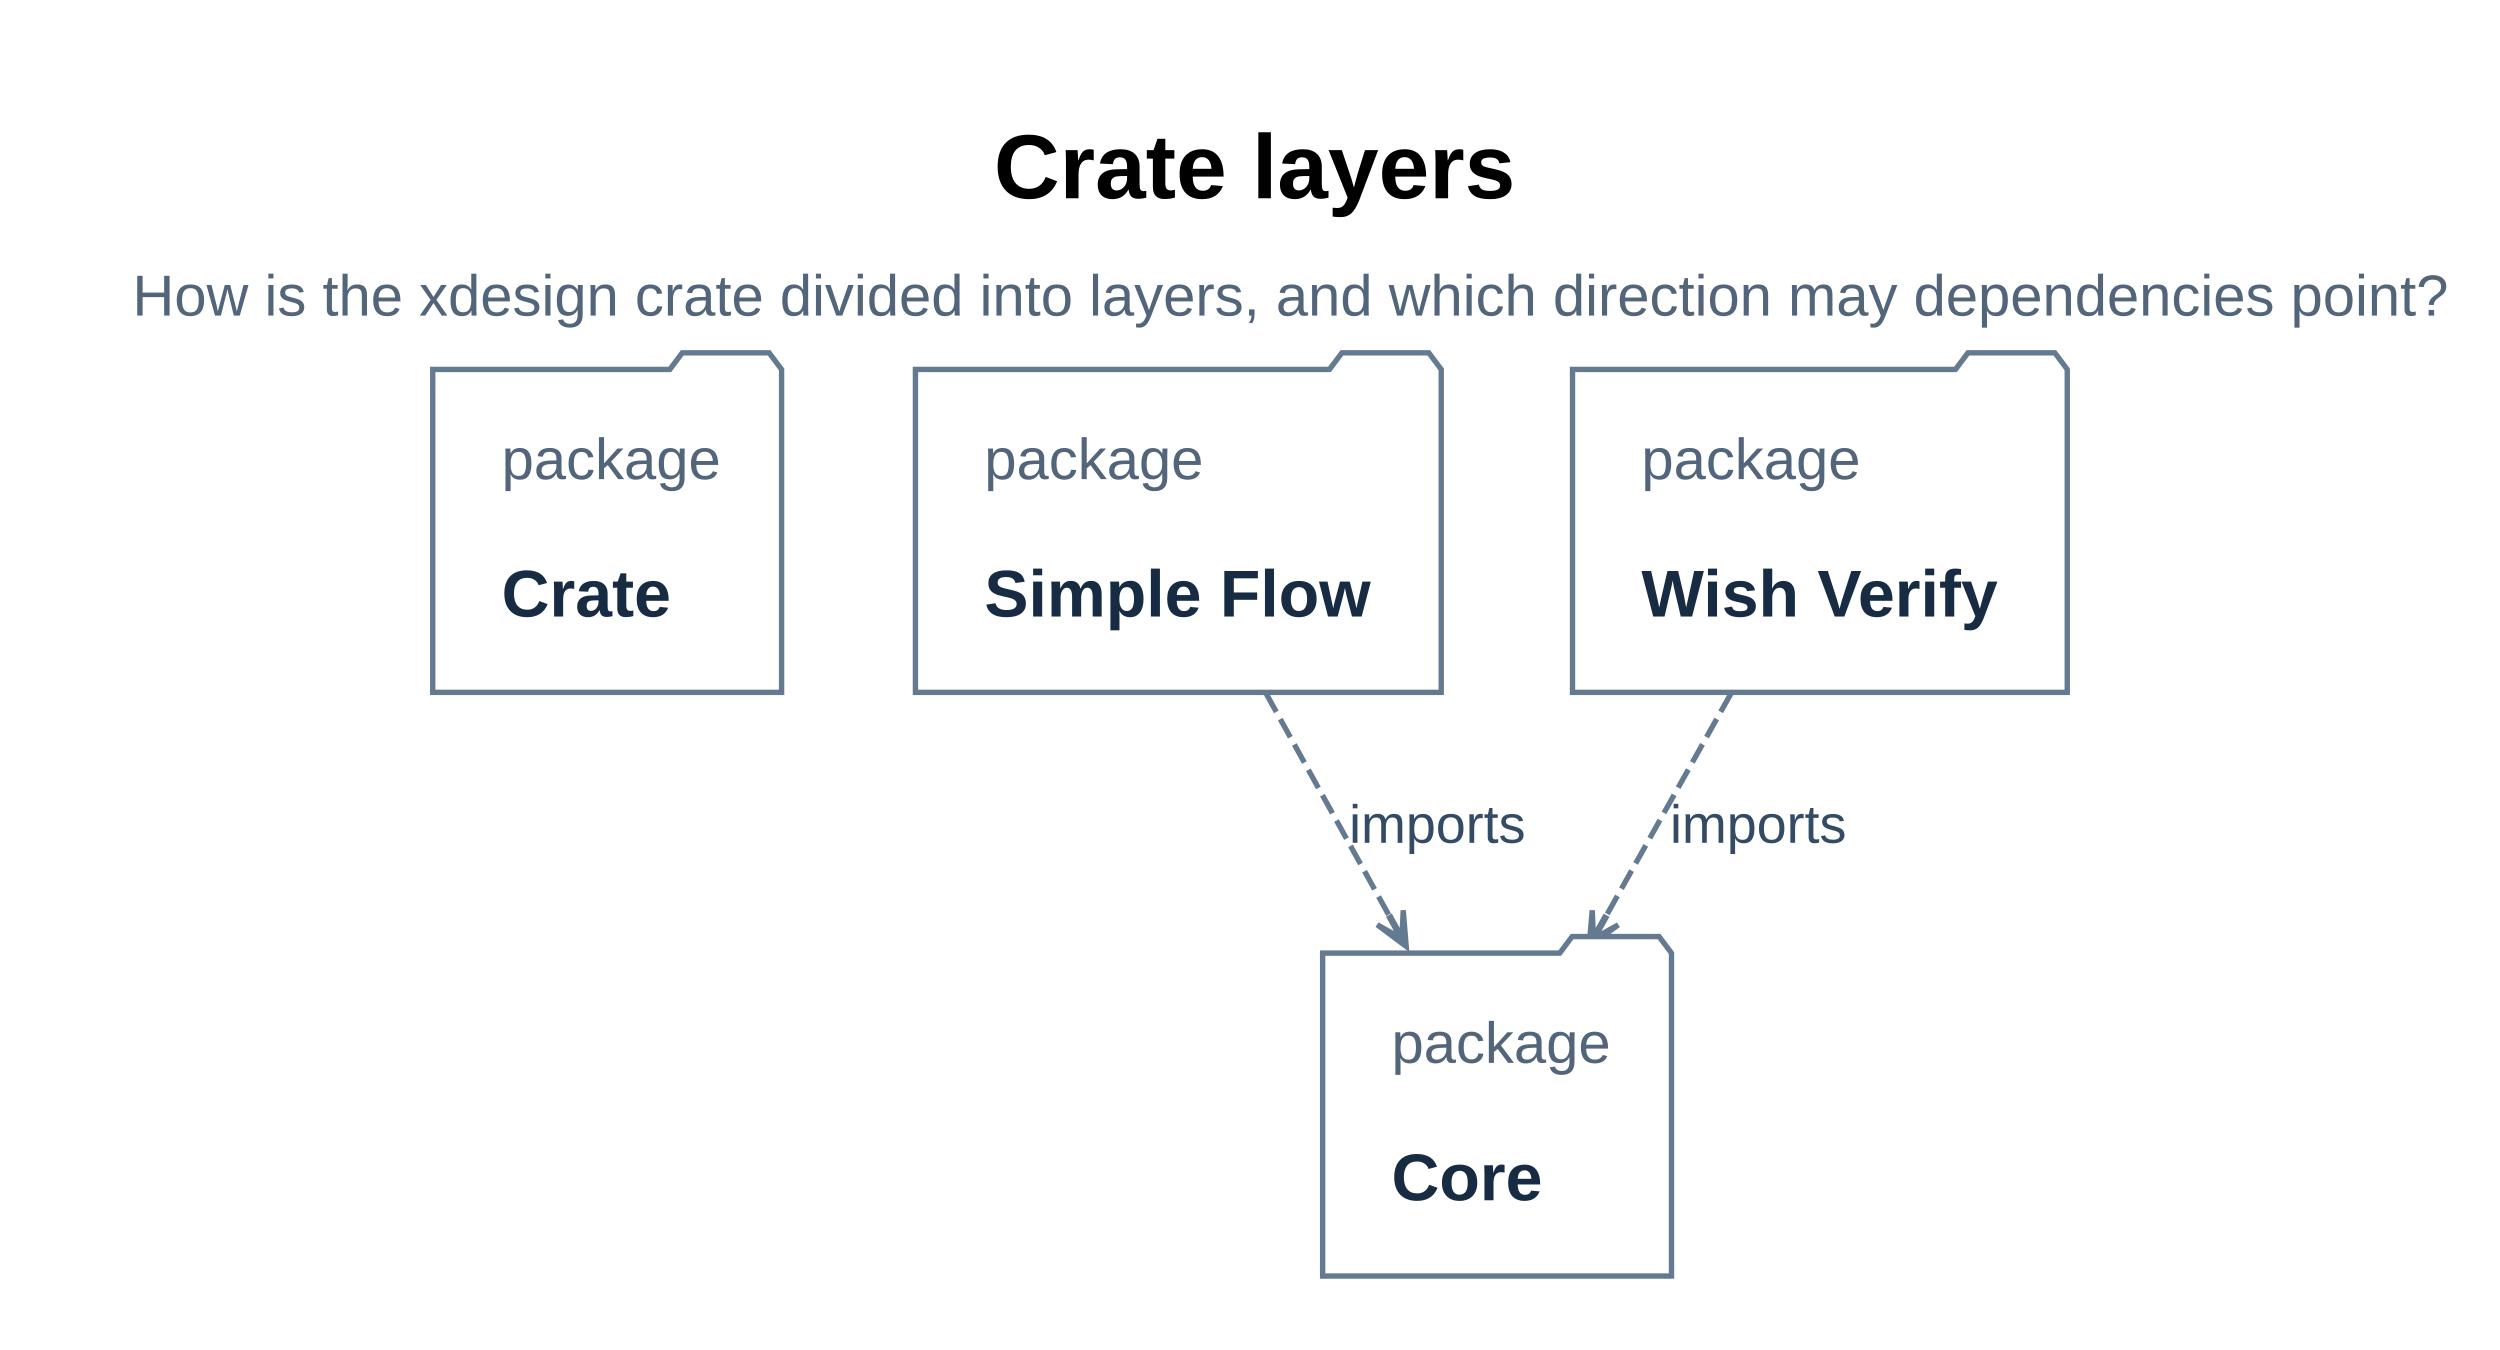
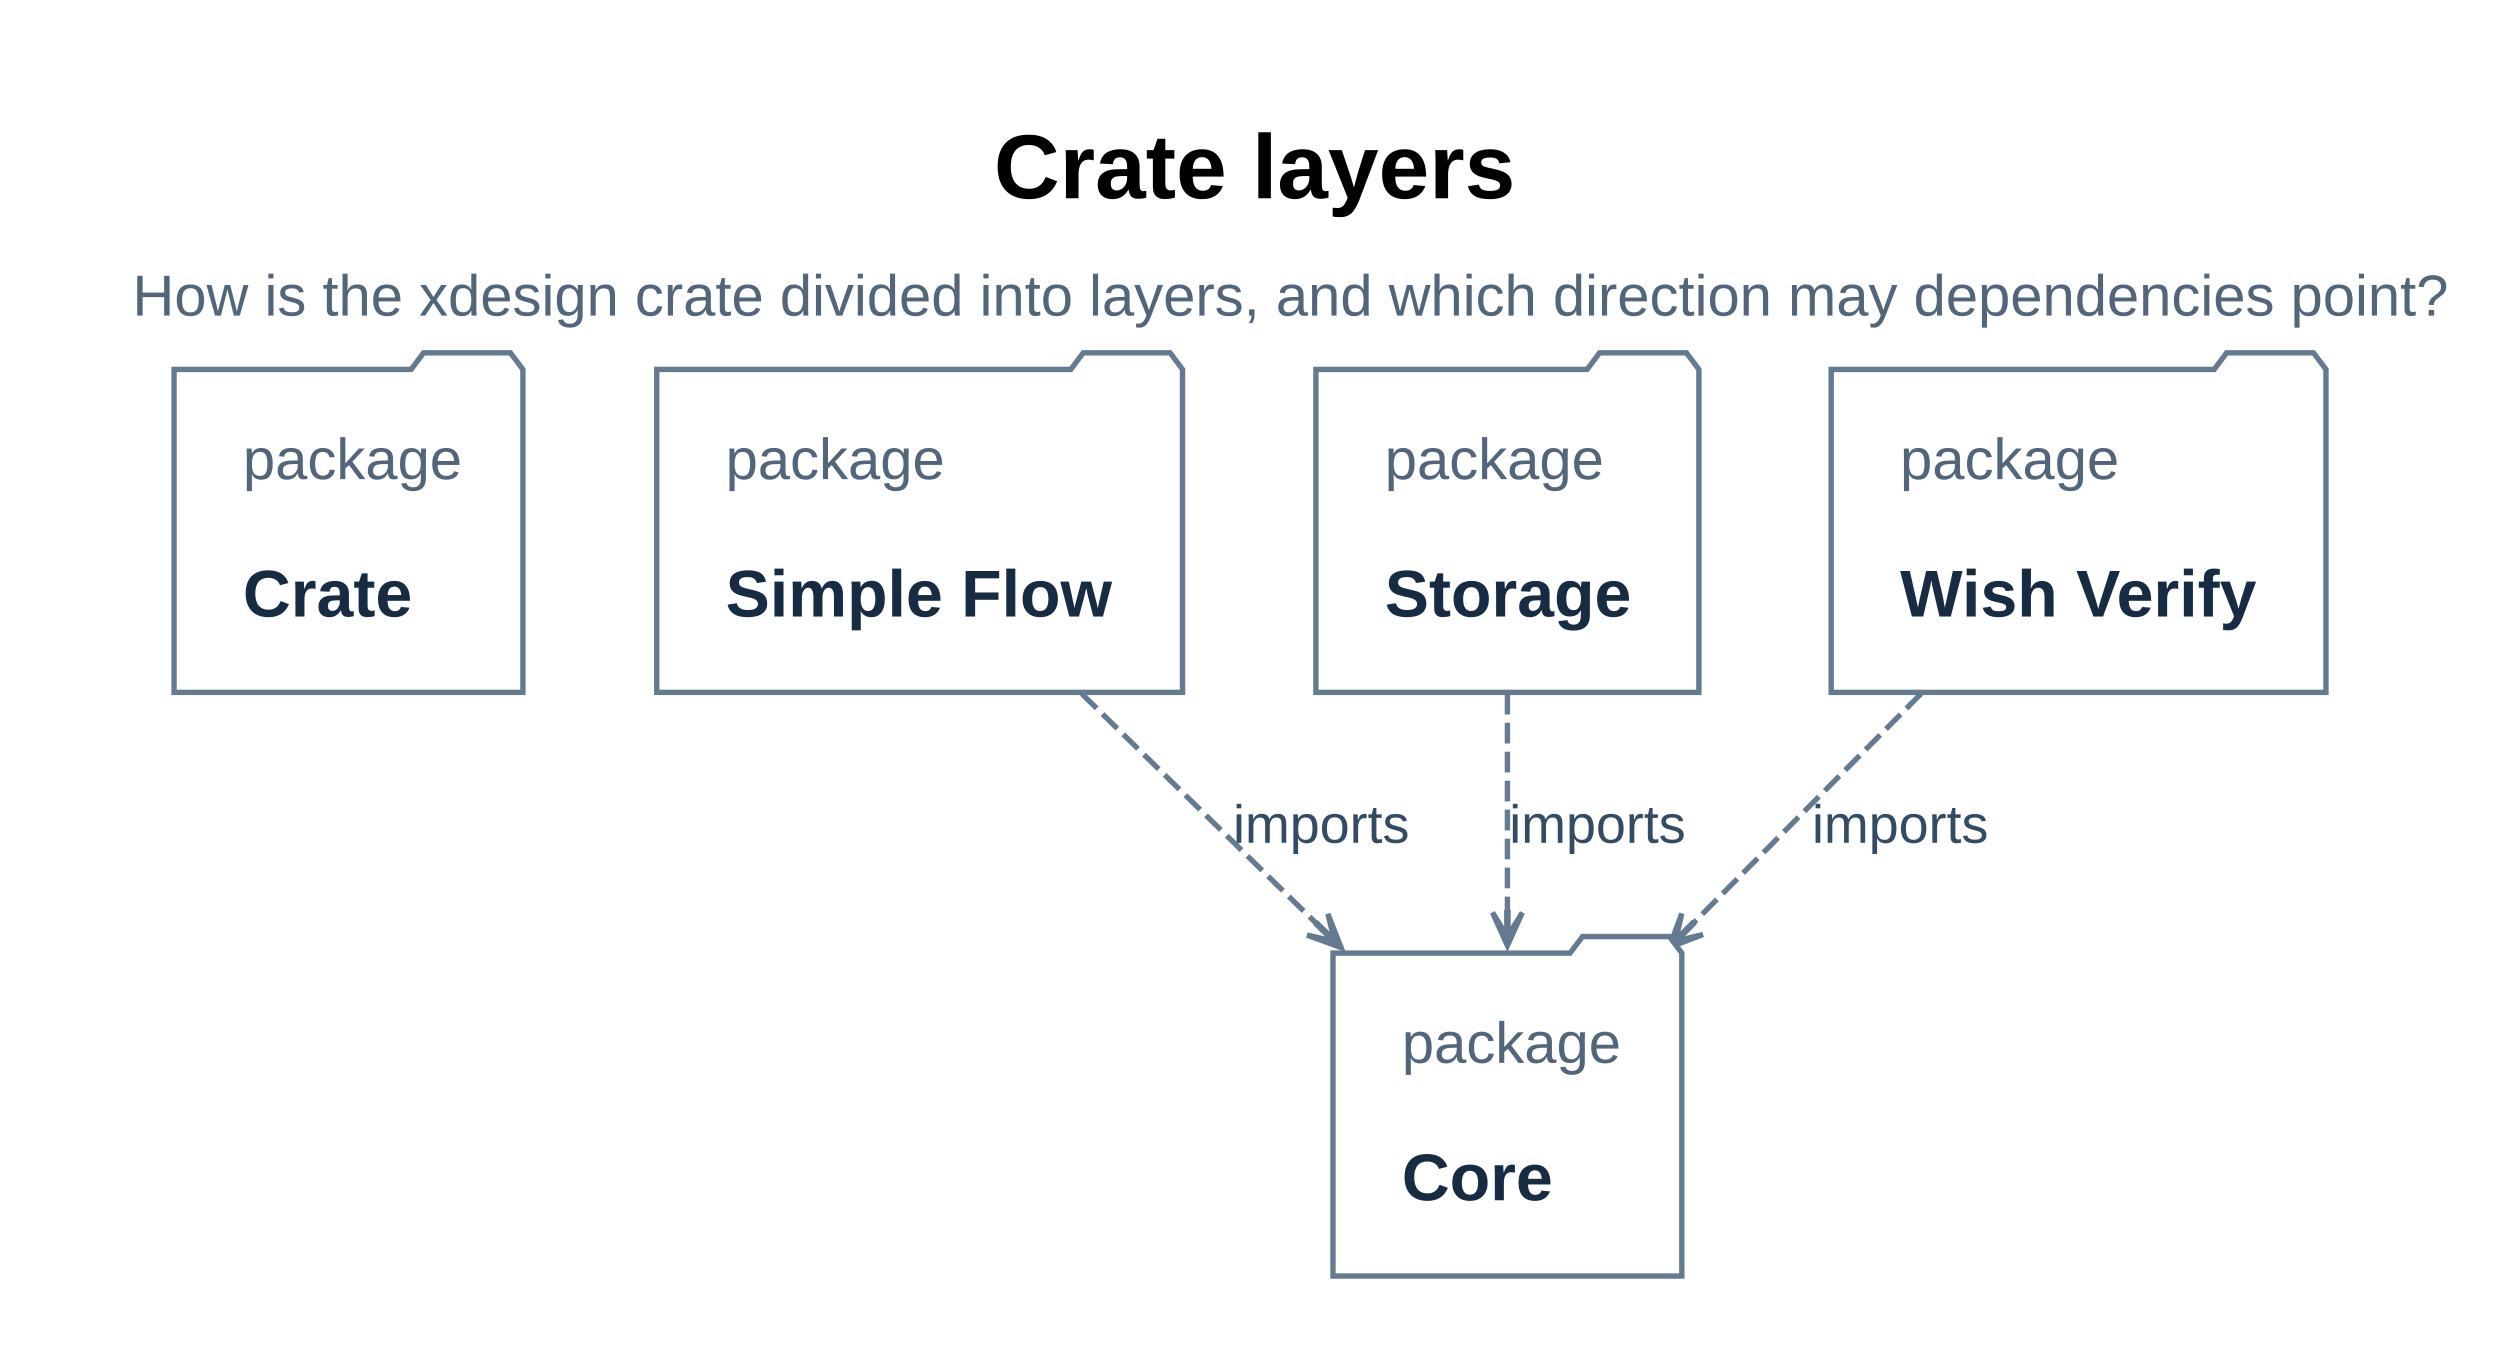
<svg xmlns="http://www.w3.org/2000/svg" width="604pt" height="326pt" viewBox="0.00 0.00 604.00 326.00" role="img" aria-labelledby="diagram-title diagram-desc" data-layout-engine="graphviz-dot">
  <g id="graph0" class="graph" transform="scale(1 1) rotate(0) translate(18 308.29)">
    <polygon fill="white" stroke="none" points="-18,18 -18,-308.29 586,-308.29 586,18 -18,18" />
    <text xml:space="preserve" text-anchor="start" x="222.12" y="-260.39" font-family="Arial" font-weight="bold" font-size="22.00">Crate layers</text>
    <text xml:space="preserve" text-anchor="start" x="14" y="-232.04" font-family="Arial" font-size="14.00" fill="#52657a">How is the xdesign crate divided into layers, and which direction may dependencies point?</text>
    <g class="edge" data-native-id="81132f19-e080-5750-84bc-ea466e9b927a" data-source-id="9d0cb894-ff95-5086-b7c9-a80dad121276" data-target-id="6b5e3e99-35c1-5d24-a5b6-8fc12374a532" data-edge-kind="dependency">
-       <path fill="none" stroke="#647a91" stroke-width="1.3" stroke-dasharray="5,2" d="M287.93,-140.67C297.27,-123.81 308.32,-103.86 318.11,-86.18" />
-       <polygon fill="#647a91" stroke="#647a91" stroke-width="1.3" points="321.74,-79.63 321.02,-88.37 320.71,-81.81 318,-86.7 317.87,-86.62 317.74,-86.55 320.44,-81.67 314.72,-84.88 321.74,-79.63" />
-       <text xml:space="preserve" text-anchor="middle" x="329.25" y="-104.67" font-family="Arial" font-size="13.00" fill="#334b64" class="edge-label">imports</text>
+       <path fill="none" stroke="#647a91" stroke-width="1.3" stroke-dasharray="5,2" d="M243.37,-140.67C261.06,-123.35 282.08,-102.78 300.48,-84.75" />
+       <polygon fill="#647a91" stroke="#647a91" stroke-width="1.3" points="306.01,-79.35 302.81,-87.52 304.38,-81.15 300.39,-85.05 300.29,-84.95 300.18,-84.84 304.17,-80.93 297.77,-82.37 306.01,-79.35" />
+       <text xml:space="preserve" text-anchor="middle" x="301.2" y="-104.67" font-family="Arial" font-size="13.00" fill="#334b64" class="edge-label">imports</text>
+     </g>
+     <g class="edge" data-native-id="0b239dce-8f92-577f-a22c-ec14a35b0488" data-source-id="a2d8e04b-d5d9-55d6-9805-fd5bcd8acbe3" data-target-id="6b5e3e99-35c1-5d24-a5b6-8fc12374a532" data-edge-kind="dependency">
+       <path fill="none" stroke="#647a91" stroke-width="1.3" stroke-dasharray="5,2" d="M346.19,-140.67C346.19,-124.26 346.19,-104.93 346.19,-87.62" />
+       <polygon fill="#647a91" stroke="#647a91" stroke-width="1.3" points="346.19,-79.82 349.79,-87.82 346.34,-82.24 346.34,-87.82 346.19,-87.82 346.04,-87.82 346.04,-82.24 342.59,-87.82 346.19,-79.82" />
+       <text xml:space="preserve" text-anchor="middle" x="367.94" y="-104.67" font-family="Arial" font-size="13.00" fill="#334b64" class="edge-label">imports</text>
    </g>
    <g class="edge" data-native-id="89ebefaa-1cb4-5643-a0ee-f746f3b40407" data-source-id="f1f9d4bd-6b4c-5458-a0c5-fad852080942" data-target-id="6b5e3e99-35c1-5d24-a5b6-8fc12374a532" data-edge-kind="dependency">
-       <path fill="none" stroke="#647a91" stroke-width="1.3" stroke-dasharray="5,2" d="M400.17,-140.67C390.7,-123.81 379.51,-103.86 369.59,-86.18" />
-       <polygon fill="#647a91" stroke="#647a91" stroke-width="1.3" points="365.91,-79.62 372.97,-84.84 367.23,-81.66 369.96,-86.53 369.83,-86.6 369.7,-86.67 366.96,-81.8 366.69,-88.36 365.91,-79.62" />
-       <text xml:space="preserve" text-anchor="middle" x="406.78" y="-104.67" font-family="Arial" font-size="13.00" fill="#334b64" class="edge-label">imports</text>
+       <path fill="none" stroke="#647a91" stroke-width="1.3" stroke-dasharray="5,2" d="M446.11,-140.67C428.92,-123.35 408.49,-102.78 390.6,-84.75" />
+       <polygon fill="#647a91" stroke="#647a91" stroke-width="1.3" points="385.25,-79.36 393.44,-82.51 387.06,-80.97 391,-84.94 390.89,-85.04 390.78,-85.15 386.85,-81.19 388.33,-87.58 385.25,-79.36" />
+       <text xml:space="preserve" text-anchor="middle" x="441.08" y="-104.67" font-family="Arial" font-size="13.00" fill="#334b64" class="edge-label">imports</text>
    </g>
    <g id="nd7a672ef04ce87f6876a" class="node diagram-node shape-package" data-native-id="a699c535-8fa6-56f0-af1d-500500d4a5c4" data-shape="package">
-       <polygon fill="white" stroke="#647a91" stroke-width="1.3" points="170.83,-219.04 167.83,-223.04 146.83,-223.04 143.83,-219.04 86.55,-219.04 86.55,-141.02 170.83,-141.02 170.83,-219.04" />
-       <rect fill="white" stroke="none" x="95.19" y="-213.28" width="67.0" height="66.5" class="node" />
-       <text xml:space="preserve" text-anchor="start" x="103.19" y="-192.53" font-family="Arial" font-size="14.00" fill="#52657a" class="feature">package</text>
-       <text xml:space="preserve" text-anchor="start" x="103.19" y="-159.33" font-family="Arial" font-weight="bold" font-size="16.00" fill="#172b43" class="name">Crate</text>
+       <polygon fill="white" stroke="#647a91" stroke-width="1.3" points="108.33,-219.04 105.33,-223.04 84.33,-223.04 81.33,-219.04 24.05,-219.04 24.05,-141.02 108.33,-141.02 108.33,-219.04" />
+       <rect fill="white" stroke="none" x="32.69" y="-213.28" width="67.0" height="66.5" class="node" />
+       <text xml:space="preserve" text-anchor="start" x="40.69" y="-192.53" font-family="Arial" font-size="14.00" fill="#52657a" class="feature">package</text>
+       <text xml:space="preserve" text-anchor="start" x="40.69" y="-159.33" font-family="Arial" font-weight="bold" font-size="16.00" fill="#172b43" class="name">Crate</text>
    </g>
    <g id="nafe7f785c44045286d0c" class="node diagram-node shape-package" data-native-id="6b5e3e99-35c1-5d24-a5b6-8fc12374a532" data-shape="package">
-       <polygon fill="white" stroke="#647a91" stroke-width="1.3" points="385.83,-78.02 382.83,-82.02 361.83,-82.02 358.83,-78.02 301.55,-78.02 301.55,0 385.83,0 385.83,-78.02" />
-       <rect fill="white" stroke="none" x="310.19" y="-72.26" width="67.0" height="66.5" class="node" />
-       <text xml:space="preserve" text-anchor="start" x="318.19" y="-51.51" font-family="Arial" font-size="14.00" fill="#52657a" class="feature">package</text>
-       <text xml:space="preserve" text-anchor="start" x="318.19" y="-18.31" font-family="Arial" font-weight="bold" font-size="16.00" fill="#172b43" class="name">Core</text>
+       <polygon fill="white" stroke="#647a91" stroke-width="1.3" points="388.33,-78.02 385.33,-82.02 364.33,-82.02 361.33,-78.02 304.05,-78.02 304.05,0 388.33,0 388.33,-78.02" />
+       <rect fill="white" stroke="none" x="312.69" y="-72.26" width="67.0" height="66.5" class="node" />
+       <text xml:space="preserve" text-anchor="start" x="320.69" y="-51.51" font-family="Arial" font-size="14.00" fill="#52657a" class="feature">package</text>
+       <text xml:space="preserve" text-anchor="start" x="320.69" y="-18.31" font-family="Arial" font-weight="bold" font-size="16.00" fill="#172b43" class="name">Core</text>
    </g>
    <g id="n273358b4ecf7f4c055ab" class="node diagram-node shape-package" data-native-id="9d0cb894-ff95-5086-b7c9-a80dad121276" data-shape="package">
-       <polygon fill="white" stroke="#647a91" stroke-width="1.3" points="330.2,-219.04 327.2,-223.04 306.2,-223.04 303.2,-219.04 203.17,-219.04 203.17,-141.02 330.2,-141.02 330.2,-219.04" />
-       <rect fill="white" stroke="none" x="211.81" y="-213.28" width="109.75" height="66.5" class="node" />
-       <text xml:space="preserve" text-anchor="start" x="219.81" y="-192.53" font-family="Arial" font-size="14.00" fill="#52657a" class="feature">package</text>
-       <text xml:space="preserve" text-anchor="start" x="219.81" y="-159.33" font-family="Arial" font-weight="bold" font-size="16.00" fill="#172b43" class="name">Simple Flow</text>
+       <polygon fill="white" stroke="#647a91" stroke-width="1.3" points="267.7,-219.04 264.7,-223.04 243.7,-223.04 240.7,-219.04 140.67,-219.04 140.67,-141.02 267.7,-141.02 267.7,-219.04" />
+       <rect fill="white" stroke="none" x="149.31" y="-213.28" width="109.75" height="66.5" class="node" />
+       <text xml:space="preserve" text-anchor="start" x="157.31" y="-192.53" font-family="Arial" font-size="14.00" fill="#52657a" class="feature">package</text>
+       <text xml:space="preserve" text-anchor="start" x="157.31" y="-159.33" font-family="Arial" font-weight="bold" font-size="16.00" fill="#172b43" class="name">Simple Flow</text>
+     </g>
+     <g id="n29de24dfbc7c25277a5d" class="node diagram-node shape-package" data-native-id="a2d8e04b-d5d9-55d6-9805-fd5bcd8acbe3" data-shape="package">
+       <polygon fill="white" stroke="#647a91" stroke-width="1.3" points="392.45,-219.04 389.45,-223.04 368.45,-223.04 365.45,-219.04 299.92,-219.04 299.92,-141.02 392.45,-141.02 392.45,-219.04" />
+       <rect fill="white" stroke="none" x="308.56" y="-213.28" width="75.25" height="66.5" class="node" />
+       <text xml:space="preserve" text-anchor="start" x="316.56" y="-192.53" font-family="Arial" font-size="14.00" fill="#52657a" class="feature">package</text>
+       <text xml:space="preserve" text-anchor="start" x="316.56" y="-159.33" font-family="Arial" font-weight="bold" font-size="16.00" fill="#172b43" class="name">Storage</text>
    </g>
    <g id="nd1d71c5944cdb87b5797" class="node diagram-node shape-package" data-native-id="f1f9d4bd-6b4c-5458-a0c5-fad852080942" data-shape="package">
-       <polygon fill="white" stroke="#647a91" stroke-width="1.3" points="481.45,-219.04 478.45,-223.04 457.45,-223.04 454.45,-219.04 361.92,-219.04 361.92,-141.02 481.45,-141.02 481.45,-219.04" />
-       <rect fill="white" stroke="none" x="370.56" y="-213.28" width="102.25" height="66.5" class="node" />
-       <text xml:space="preserve" text-anchor="start" x="378.56" y="-192.53" font-family="Arial" font-size="14.00" fill="#52657a" class="feature">package</text>
-       <text xml:space="preserve" text-anchor="start" x="378.56" y="-159.33" font-family="Arial" font-weight="bold" font-size="16.00" fill="#172b43" class="name">Wish Verify</text>
+       <polygon fill="white" stroke="#647a91" stroke-width="1.3" points="543.95,-219.04 540.95,-223.04 519.95,-223.04 516.95,-219.04 424.42,-219.04 424.42,-141.02 543.95,-141.02 543.95,-219.04" />
+       <rect fill="white" stroke="none" x="433.06" y="-213.28" width="102.25" height="66.5" class="node" />
+       <text xml:space="preserve" text-anchor="start" x="441.06" y="-192.53" font-family="Arial" font-size="14.00" fill="#52657a" class="feature">package</text>
+       <text xml:space="preserve" text-anchor="start" x="441.06" y="-159.33" font-family="Arial" font-weight="bold" font-size="16.00" fill="#172b43" class="name">Wish Verify</text>
    </g>
  </g>
</svg>
